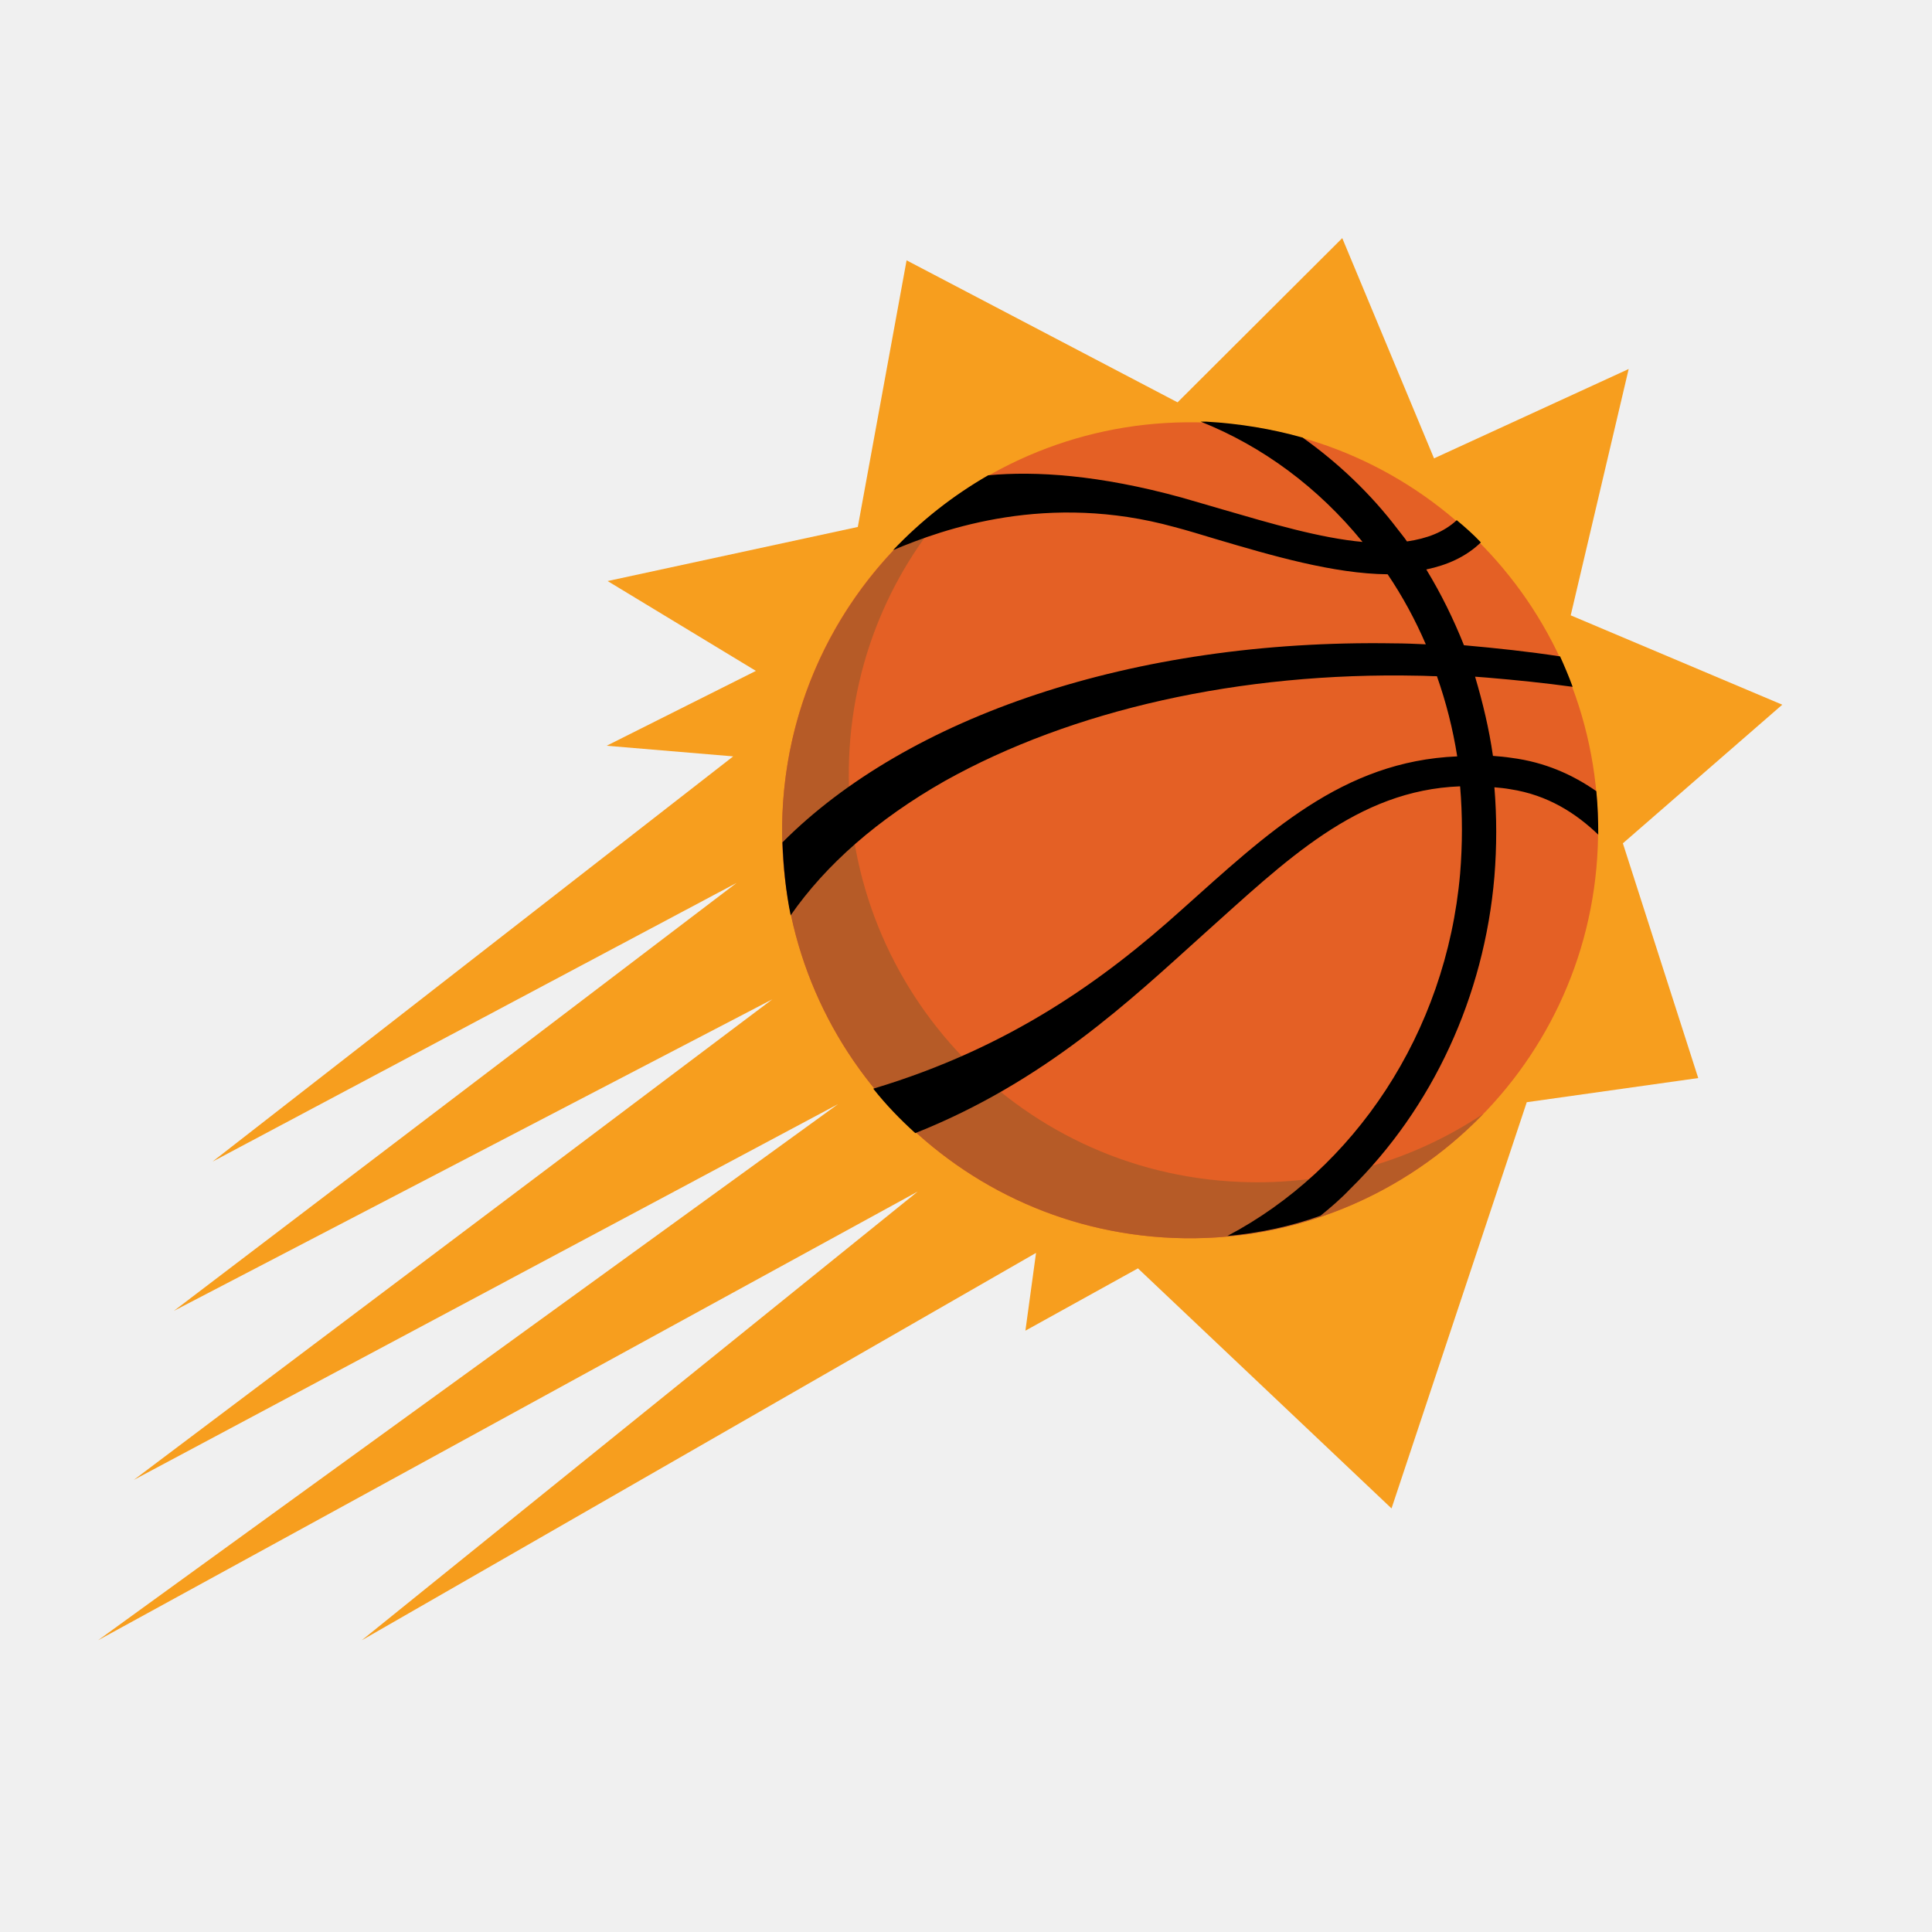
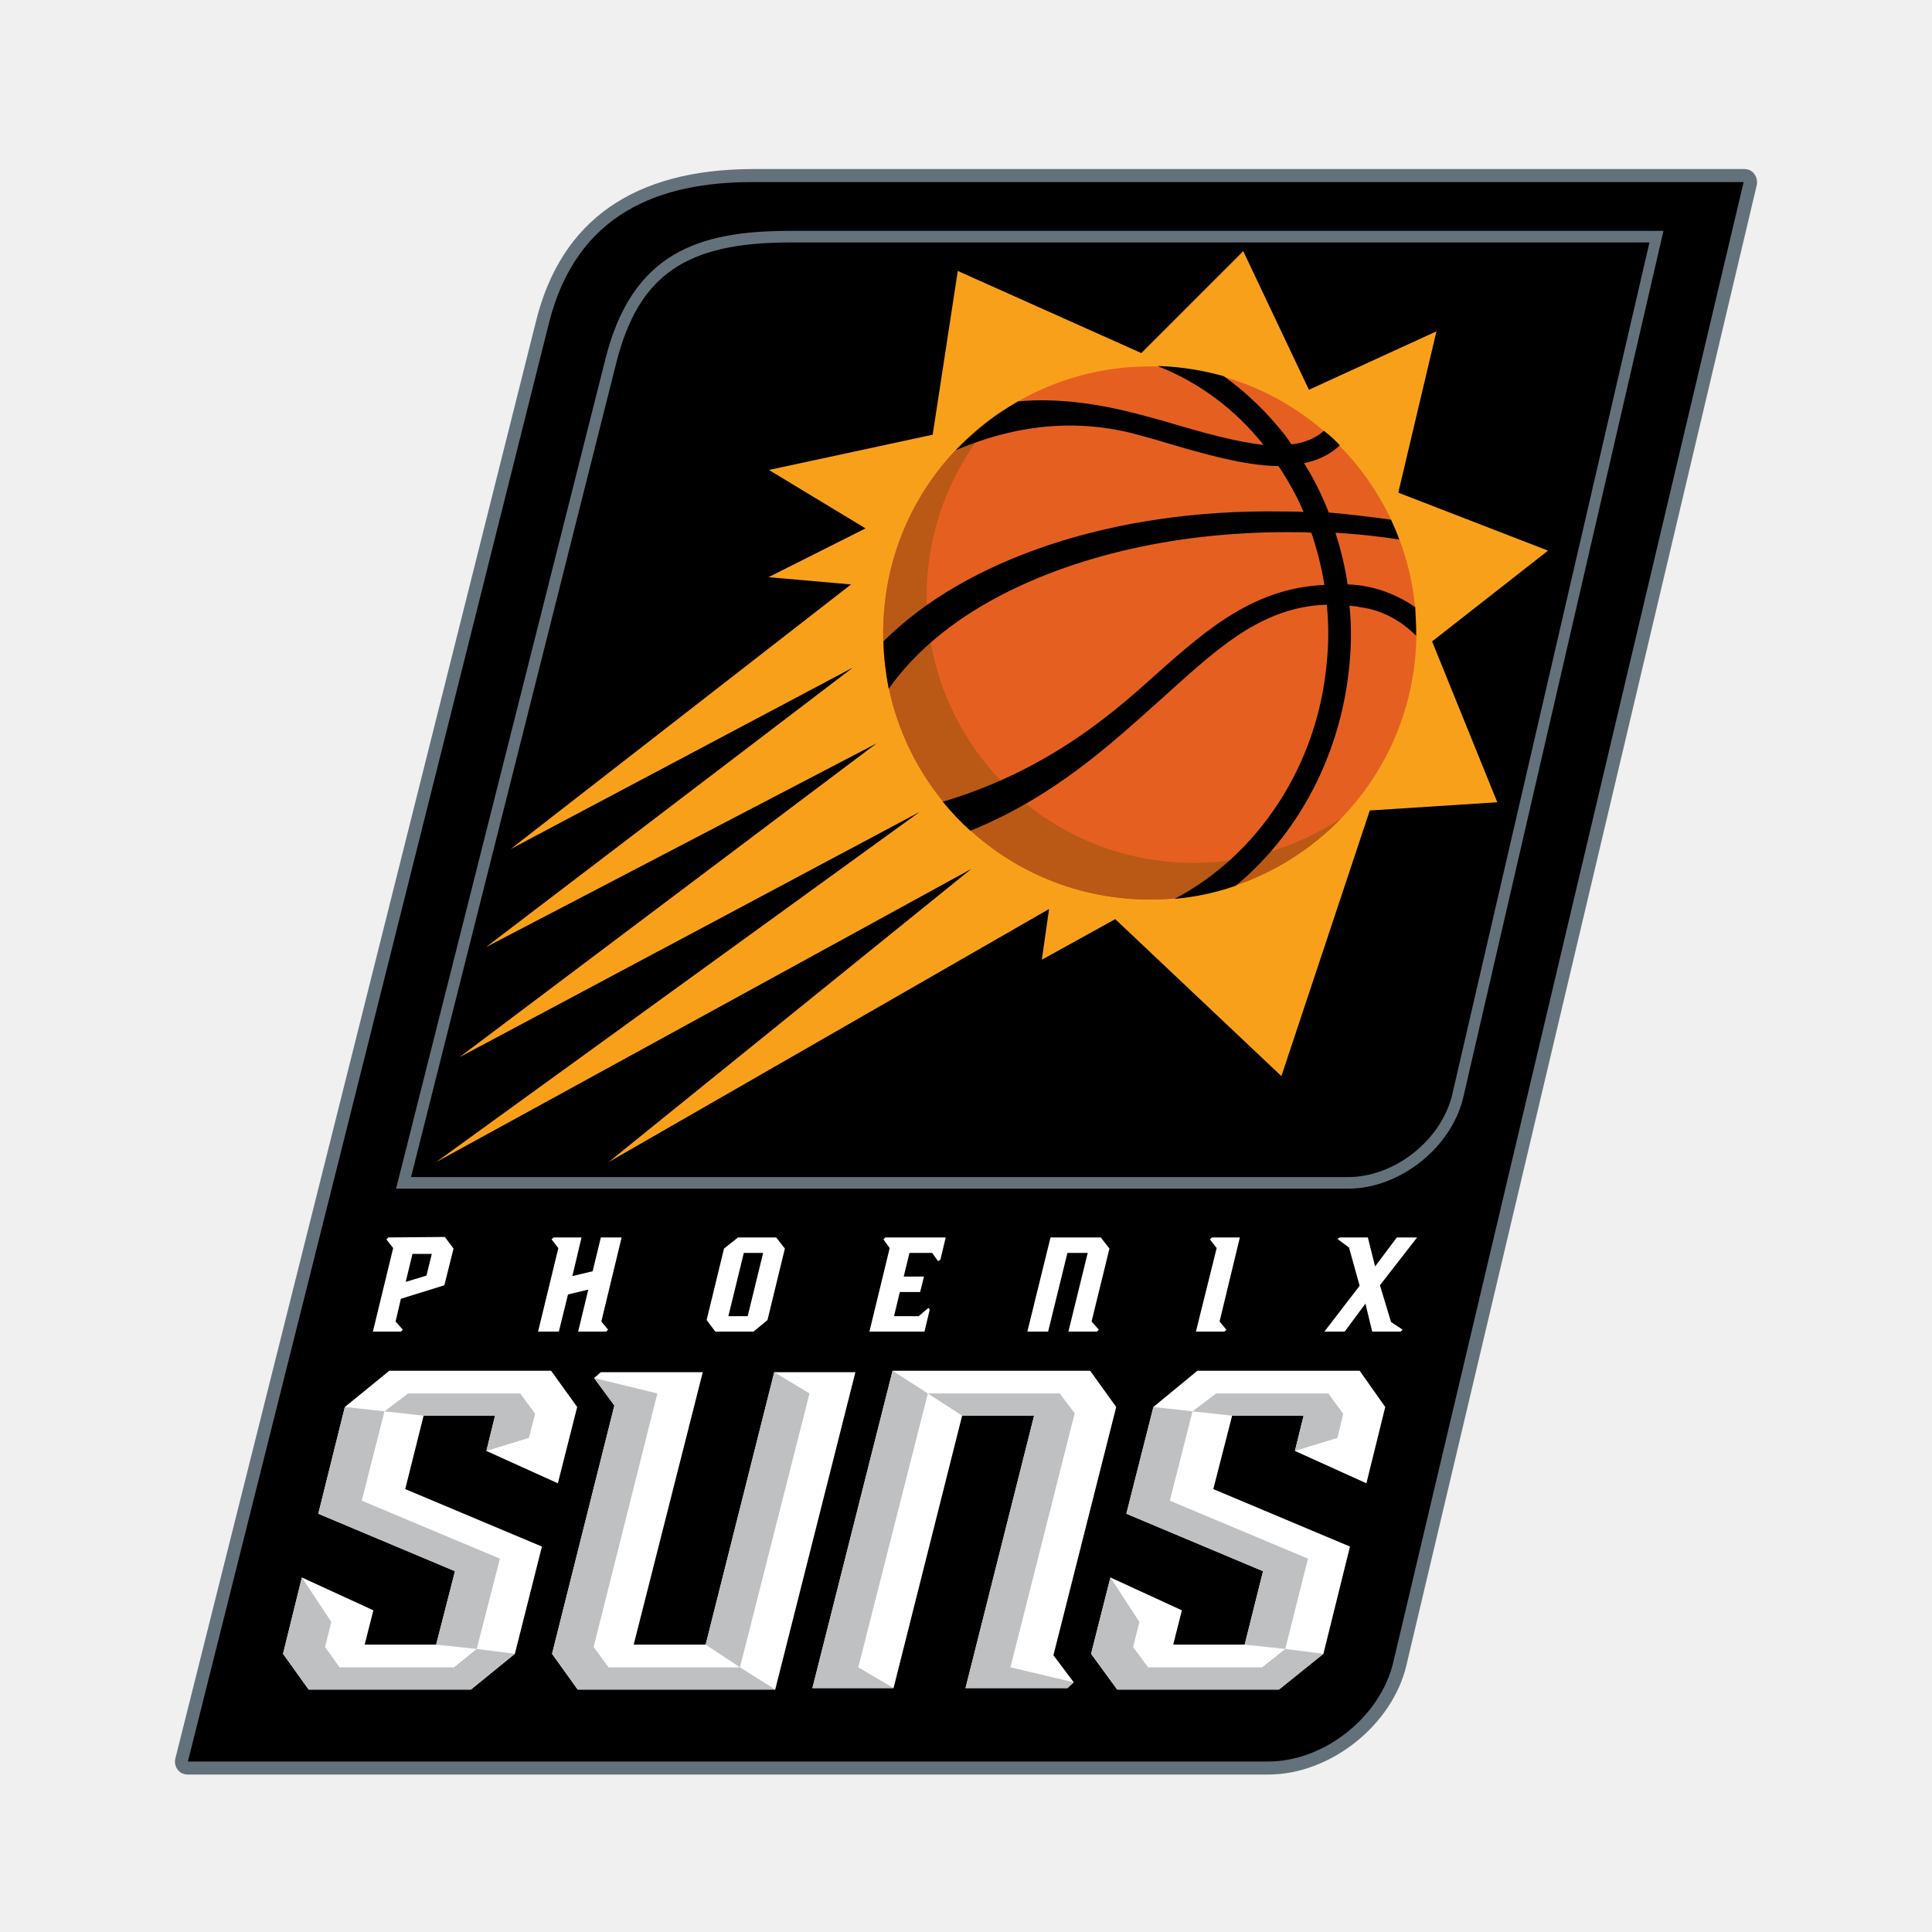
- <svg xmlns="http://www.w3.org/2000/svg" version="1.1" id="Layer_2" x="0px" y="0px" viewBox="0 0 400 400" style="enable-background:new 0 0 400 400;" xml:space="preserve">
+ <svg xmlns="http://www.w3.org/2000/svg" version="1.1" id="Layer_1" x="0px" y="0px" viewBox="0 0 400 400" style="enable-background:new 0 0 400 400;" xml:space="preserve">
  <style type="text/css">
- 	.st0{fill:#F79E1E;}
- 	.st1{fill:#E46025;}
- 	.st2{fill:#B65B27;}
+ 	.st0{fill:#63727A;}
+ 	.st1{fill:#FFFFFF;}
+ 	.st2{fill:#BEC0C2;}
+ 	.st3{fill:none;}
+ 	.st4{fill:#F9A01B;}
+ 	.st5{fill:#E56020;}
+ 	.st6{fill:#B95915;}
</style>
-   <g id="Layer_2_1_">
-     <polygon class="st0" points="20.3,339.6 190,246.7 74.9,339.6 214.5,259.4 212.3,275.5 235.6,262.6 288.1,312.3 316.1,228.2    351.6,223.2 336,174.6 369,145.9 325.2,127.4 337.2,76.4 296.9,94.9 277.9,49.3 243.8,83.3 187.7,53.9 177.6,109.1 125.8,120.3    156.5,138.9 125.6,154.4 151.8,156.6 44,240.5 152.5,182.8 36,271.4 159.9,206.9 27.7,306.4 173.5,228.6  " />
-     <path class="st1" d="M330.8,175.4c-1.9,46.6-41.3,82.8-87.9,80.9c-46.6-1.9-82.8-41.3-80.9-87.9s41.3-82.8,87.9-80.9   C296.5,89.4,332.7,128.7,330.8,175.4" />
-     <path class="st2" d="M256.7,244.7c-46.6-1.9-82.8-41.3-80.9-87.9c0.9-21.6,9.8-40.9,23.8-55.2c-21.7,14.5-36.4,38.8-37.6,66.8   c-1.9,46.6,34.3,86,80.9,87.9c25,1,48-8.9,64.2-25.7C292.7,240.2,275.3,245.5,256.7,244.7" />
-     <path d="M330.9,172.8c0-3-0.1-6-0.4-9c-4.9-3.4-10.6-6-17.6-6.9c-1.3-0.2-2.5-0.3-3.8-0.4c-0.8-5.6-2.1-11-3.7-16.4   c0.9,0.1,1.7,0.1,2.6,0.2c5.9,0.5,11.8,1.1,17.6,1.9c-0.8-2.2-1.7-4.3-2.6-6.3c-6.5-1-13.1-1.7-19.8-2.3h-0.1   c-2.2-5.5-4.7-10.6-7.8-15.7c4.3-0.9,8.2-2.6,11.3-5.6c-1.5-1.6-3.3-3.2-5-4.6c-2.7,2.5-6.2,3.8-10.3,4.4c-0.6-0.9-1.3-1.7-1.9-2.5   c-5.7-7.5-12.4-13.8-19.7-19c-6.4-1.8-13-2.9-19.9-3.3c-0.4,0-0.7,0-1.2,0c12.8,5.1,24.3,13.6,33.5,24.9   c-8.8-0.8-18.9-3.8-28.9-6.7c-3-0.9-5.9-1.7-8.6-2.5c-17.1-4.7-30.2-5.5-40-4.6c-7.3,4.2-13.9,9.4-19.7,15.5   c10.6-4.5,32.1-12,58.2-4.8c2.7,0.7,5.6,1.6,8.6,2.5c11.5,3.4,24.4,7.2,35.6,7.3c3.1,4.6,5.7,9.4,7.9,14.5   c-2.2-0.1-4.4-0.2-6.6-0.2c-54.2-0.9-100.8,15.3-126.6,41.2c0.2,5.2,0.7,10.2,1.7,15.1c7.3-10.5,18-19.9,31.9-27.8   c26.3-14.7,61.1-22.6,98.1-21.8c1.3,0,2.5,0.1,3.8,0.1c1.9,5.4,3.3,10.9,4.2,16.6c-23.8,1-39.3,15.9-57.1,31.8   c-15.9,14.3-35.4,28.5-63.8,37c2.6,3.3,5.6,6.4,8.7,9.2c26.9-10.7,44.6-27.6,59.6-41.1c17.1-15.3,31.8-29.9,53.2-30.7   c0.5,5.9,0.5,12,0,18.1c-2.9,33.1-22,61.2-48.2,75c6.6-0.6,13.2-2,19.3-4.2c2.1-1.7,4.2-3.5,6.1-5.5c17.1-16.8,27.8-39.9,29.9-64.7   c0.5-6.2,0.5-12.4,0-18.5c1.1,0.1,2.2,0.2,3.3,0.4C320.5,164.6,326.3,168.4,330.9,172.8" />
+   <g>
+     <path class="st0" d="M363.2,36c-0.5-0.7-1.3-1-2.1-1H155.7c-24.5,0.1-39.5,10.6-44.7,31.4L36.3,364.1c-0.2,0.8,0,1.7,0.5,2.3   c0.5,0.7,1.3,1,2.1,1h223.7l0,0c12.8,0,25.7-10.2,28.6-22.7l72.5-306.3C363.9,37.5,363.7,36.7,363.2,36z" />
+     <g>
+       <path d="M38.9,364.7h223.7c11.6,0,23.3-9.3,25.9-20.7l72.5-306.3H155.7c-19,0-36.4,6.3-42.1,29.4L38.9,364.7z" />
+     </g>
+     <g>
+       <path class="st0" d="M279.1,246.1H82l43.3-171.6c5.5-22.2,19.3-26.7,38.2-26.7h180.9L303,227C300.6,237.6,289.8,246.1,279.1,246.1    z M85.1,243.7h194c9.7,0,19.4-7.7,21.6-17.2l40.8-176.3H163.5c-21.6,0-31.3,6.8-35.9,24.9L85.1,243.7z" />
+     </g>
+     <g>
+       <g>
+         <g>
+           <polygon class="st1" points="114.3,342.4 119.6,349.8 160.5,349.8 177.1,284.1 160.3,284.1 146.1,340.5 131.2,340.5       145.5,284.1 124.4,284.1 123,285.3 127.2,291     " />
+         </g>
+         <g>
+           <polygon class="st1" points="115.5,307.1 119.5,291.3 114.1,283.8 80.6,283.8 71.4,291.3 65.9,313.4 94.2,325.3 90.3,340.5       75.5,340.5 77.3,333.4 62.5,326.6 58.6,342.4 63.9,349.8 97.5,349.8 106.6,342.4 112.2,320.2 83.9,308.3 87.7,293.1       102.5,293.1 100.7,300.4     " />
+         </g>
+         <g>
+           <polygon class="st1" points="231.1,291.3 225.7,283.8 184.8,283.8 168.2,349.5 185,349.5 199.2,293.1 214.1,293.1 199.9,349.5       221,349.5 222.3,348.3 218.1,342.7     " />
+         </g>
+         <g>
+           <polygon class="st1" points="282.9,307.1 286.8,291.3 281.5,283.8 247.9,283.8 238.8,291.3 233.2,313.4 261.5,325.3       257.7,340.5 242.9,340.5 244.7,333.4 229.9,326.6 225.9,342.4 231.3,349.8 264.8,349.8 274,342.4 279.5,320.2 251.2,308.3       255.1,293.1 269.9,293.1 268.1,300.4     " />
+         </g>
+       </g>
+       <g>
+         <polygon class="st2" points="62.5,326.6 68.6,335.8 67.3,341 70.3,345.2 94,345.2 98.7,341.4 106.6,342.4 97.5,349.8 63.9,349.8      58.6,342.4    " />
+         <polygon class="st2" points="90.3,340.5 98.7,341.4 103.5,322.7 74.9,310.7 79.6,292.2 71.4,291.3 65.9,313.4 94.2,325.3    " />
+         <polygon class="st2" points="107.7,288.5 84.5,288.5 79.6,292.2 87.7,293.1 102.5,293.1 100.7,300.4 109.5,297.7 110.8,292.7         " />
+         <polygon class="st2" points="229.9,326.6 235.9,335.8 234.6,341 237.7,345.2 261.3,345.2 266.1,341.4 274,342.4 264.8,349.8      231.3,349.8 225.9,342.4    " />
+         <polygon class="st2" points="257.7,340.5 266.1,341.4 270.8,322.7 242.2,310.7 246.9,292.2 238.8,291.3 233.2,313.4 261.5,325.3         " />
+         <polygon class="st2" points="275,288.5 251.8,288.5 246.9,292.2 255.1,293.1 269.9,293.1 268.1,300.4 276.9,297.7 278.1,292.7         " />
+         <polygon class="st2" points="123,285.3 136.1,288.5 122.9,341 126,345.2 153.2,345.2 160.5,349.8 119.6,349.8 114.3,342.4      127.2,291    " />
+         <polygon class="st2" points="160.3,284.1 167.6,288.5 153.2,345.2 146.1,340.5    " />
+         <g>
+           <polygon class="st2" points="192.1,288.5 184.8,283.8 168.2,349.5 185,349.5 177.7,345.2     " />
+         </g>
+         <g>
+           <polygon class="st2" points="209.2,345.2 222.5,292.6 219.4,288.5 192.1,288.5 199.2,293.1 214.1,293.1 199.9,349.5 221,349.5       222.3,348.3     " />
+         </g>
+       </g>
+     </g>
+     <g>
+       <g>
+         <path class="st1" d="M80.4,256.2l-0.4,0.4l1.4,1.8l-4.2,17.3H83l0.4-0.4l-1.5-1.7l1.1-4.7l9-2.8l1.9-7.6l-1.8-2.4L80.4,256.2     L80.4,256.2z M88.3,264.1l-4.3,1.3l1.4-5.8l4,0L88.3,264.1z" />
+       </g>
+       <g>
+         <polygon class="st1" points="128.7,256.2 124.4,256.2 122.7,263.2 118.5,264.2 120.4,256.2 114.6,256.2 114.2,256.6 115.6,258.4      111.4,275.7 115.7,275.7 117.6,268 121.8,267 119.7,275.7 125.5,275.7 125.9,275.3 124.5,273.6    " />
+       </g>
+       <g>
+         <path class="st1" d="M152.8,256.2l-2.9,2.3l-3.6,14.8l1.8,2.4h7.9l2.9-2.4l3.6-14.8l-1.8-2.3H152.8z M154.8,272.5h-4l3.2-13.1h4     L154.8,272.5z" />
+       </g>
+       <g>
+         <polygon class="st1" points="229.7,258.5 227.9,256.2 217.5,256.2 212.7,275.7 217,275.7 221,259.4 225.2,259.4 221.2,275.7      227.1,275.7 227.5,275.3 226,273.6    " />
+       </g>
+       <g>
+         <polygon class="st1" points="256.7,256.2 250.9,256.2 250.5,256.6 251.9,258.4 247.6,275.7 253.5,275.7 253.9,275.3 252.5,273.6         " />
+       </g>
+       <g>
+         <polygon class="st1" points="288,273.7 285.7,266.1 293.4,256.2 289.2,256.2 284.7,262.2 283.2,256.2 277.4,256.2 276.9,256.5      279.3,258.3 281.5,266.2 274.2,275.7 278.4,275.7 282.7,269.9 284.1,275.7 290,275.7 290.4,275.3    " />
+       </g>
+       <g>
+         <polygon class="st1" points="190.2,272.5 185.1,272.5 186.3,267.5 190.5,267.5 191.3,264.3 187.1,264.3 188.3,259.4 193,259.4      194.2,261.1 194.7,260.8 195.8,256.2 183.3,256.2 182.9,256.6 184.2,258.4 180,275.7 191.4,275.7 192.5,271.1 192.2,270.8    " />
+       </g>
+     </g>
+     <g>
+       <path class="st3" d="M245.3,197.5" />
+       <g>
+         <polygon class="st4" points="90.3,240.6 201.1,179.9 126,240.6 217.2,188.2 215.7,198.7 230.9,190.3 265.3,222.8 283.6,167.8      310,166.1 296.5,132.8 320.5,114 289.5,102 297.4,68.6 271,80.7 257.4,52 236.3,73.1 198.3,56.1 193.1,90 159.2,97.3      179.2,109.4 159.1,119.5 176.2,121 105.7,175.8 176.6,138.2 100.6,196.1 181.5,153.9 95.1,218.9 190.4,168.1    " />
+         <g>
+           <path class="st5" d="M293.2,133.3c-1.3,30.5-27,54.1-57.4,52.9c-30.5-1.3-54.1-27-52.9-57.4c1.3-30.5,27-54.1,57.4-52.9      C270.7,77.1,294.4,102.8,293.2,133.3z" />
+           <path class="st6" d="M244.8,178.6c-30.5-1.3-54.1-27-52.9-57.4c0.6-14.1,6.4-26.7,15.5-36.1c-14.2,9.5-23.8,25.3-24.5,43.7      c-1.3,30.5,22.4,56.2,52.9,57.4c16.4,0.7,31.4-5.9,41.9-16.8C268.3,175.6,256.9,179.1,244.8,178.6z" />
+           <path d="M293.2,131.6c0-2-0.1-3.9-0.2-5.9c-3.2-2.2-7-3.9-11.5-4.5c-0.9-0.1-1.7-0.2-2.5-0.2c-0.5-3.6-1.4-7.2-2.5-10.7      c0.6,0,1.1,0.1,1.7,0.1c3.9,0.3,7.7,0.7,11.5,1.3c-0.5-1.4-1.1-2.8-1.7-4.1c-4.2-0.6-8.6-1.1-12.9-1.5c0,0,0,0,0,0      c-1.4-3.6-3.1-7-5.1-10.2c2.8-0.6,5.3-1.7,7.4-3.7c-1-1.1-2.1-2.1-3.3-3c-1.8,1.6-4.1,2.5-6.7,2.8c-0.4-0.6-0.8-1.1-1.2-1.7      c-3.8-4.9-8.1-9-12.8-12.4c-4.2-1.2-8.5-1.9-13-2.1c-0.2,0-0.5,0-0.7,0c8.4,3.3,15.9,8.8,21.9,16.3c-5.7-0.6-12.4-2.5-18.9-4.4      c-1.9-0.6-3.8-1.1-5.7-1.6c-11.2-3.1-19.7-3.6-26.2-3c-4.8,2.7-9.1,6.2-12.9,10.1c6.9-2.9,21-7.9,38-3.1c1.8,0.5,3.7,1,5.6,1.6      c7.5,2.2,16,4.7,23.2,4.8c2,3,3.8,6.2,5.2,9.5c-1.4-0.1-2.9-0.1-4.3-0.1c-35.4-0.6-65.8,10-82.7,26.9c0.1,3.4,0.5,6.6,1.1,9.8      c4.8-6.8,11.8-13,20.9-18.1c17.2-9.6,39.9-14.7,64.1-14.3c0.8,0,1.7,0,2.5,0.1c1.2,3.5,2.1,7.1,2.7,10.8      c-15.6,0.7-25.7,10.4-37.3,20.7c-10.4,9.3-23.1,18.6-41.7,24.2c1.8,2.2,3.7,4.2,5.7,6c17.5-7.1,29.1-18,39-26.8      c11.2-10,20.7-19.6,34.8-20c0.4,3.9,0.4,7.9,0,11.9c-1.9,21.6-14.4,40-31.5,49c4.4-0.4,8.6-1.3,12.6-2.7c1.4-1.1,2.7-2.3,4-3.6      c11.2-11,18.1-26.1,19.6-42.3c0.4-4.1,0.4-8.1,0-12.1c0.7,0.1,1.4,0.1,2.1,0.3C286.4,126.3,290.2,128.7,293.2,131.6z" />
+         </g>
+       </g>
+     </g>
  </g>
</svg>
